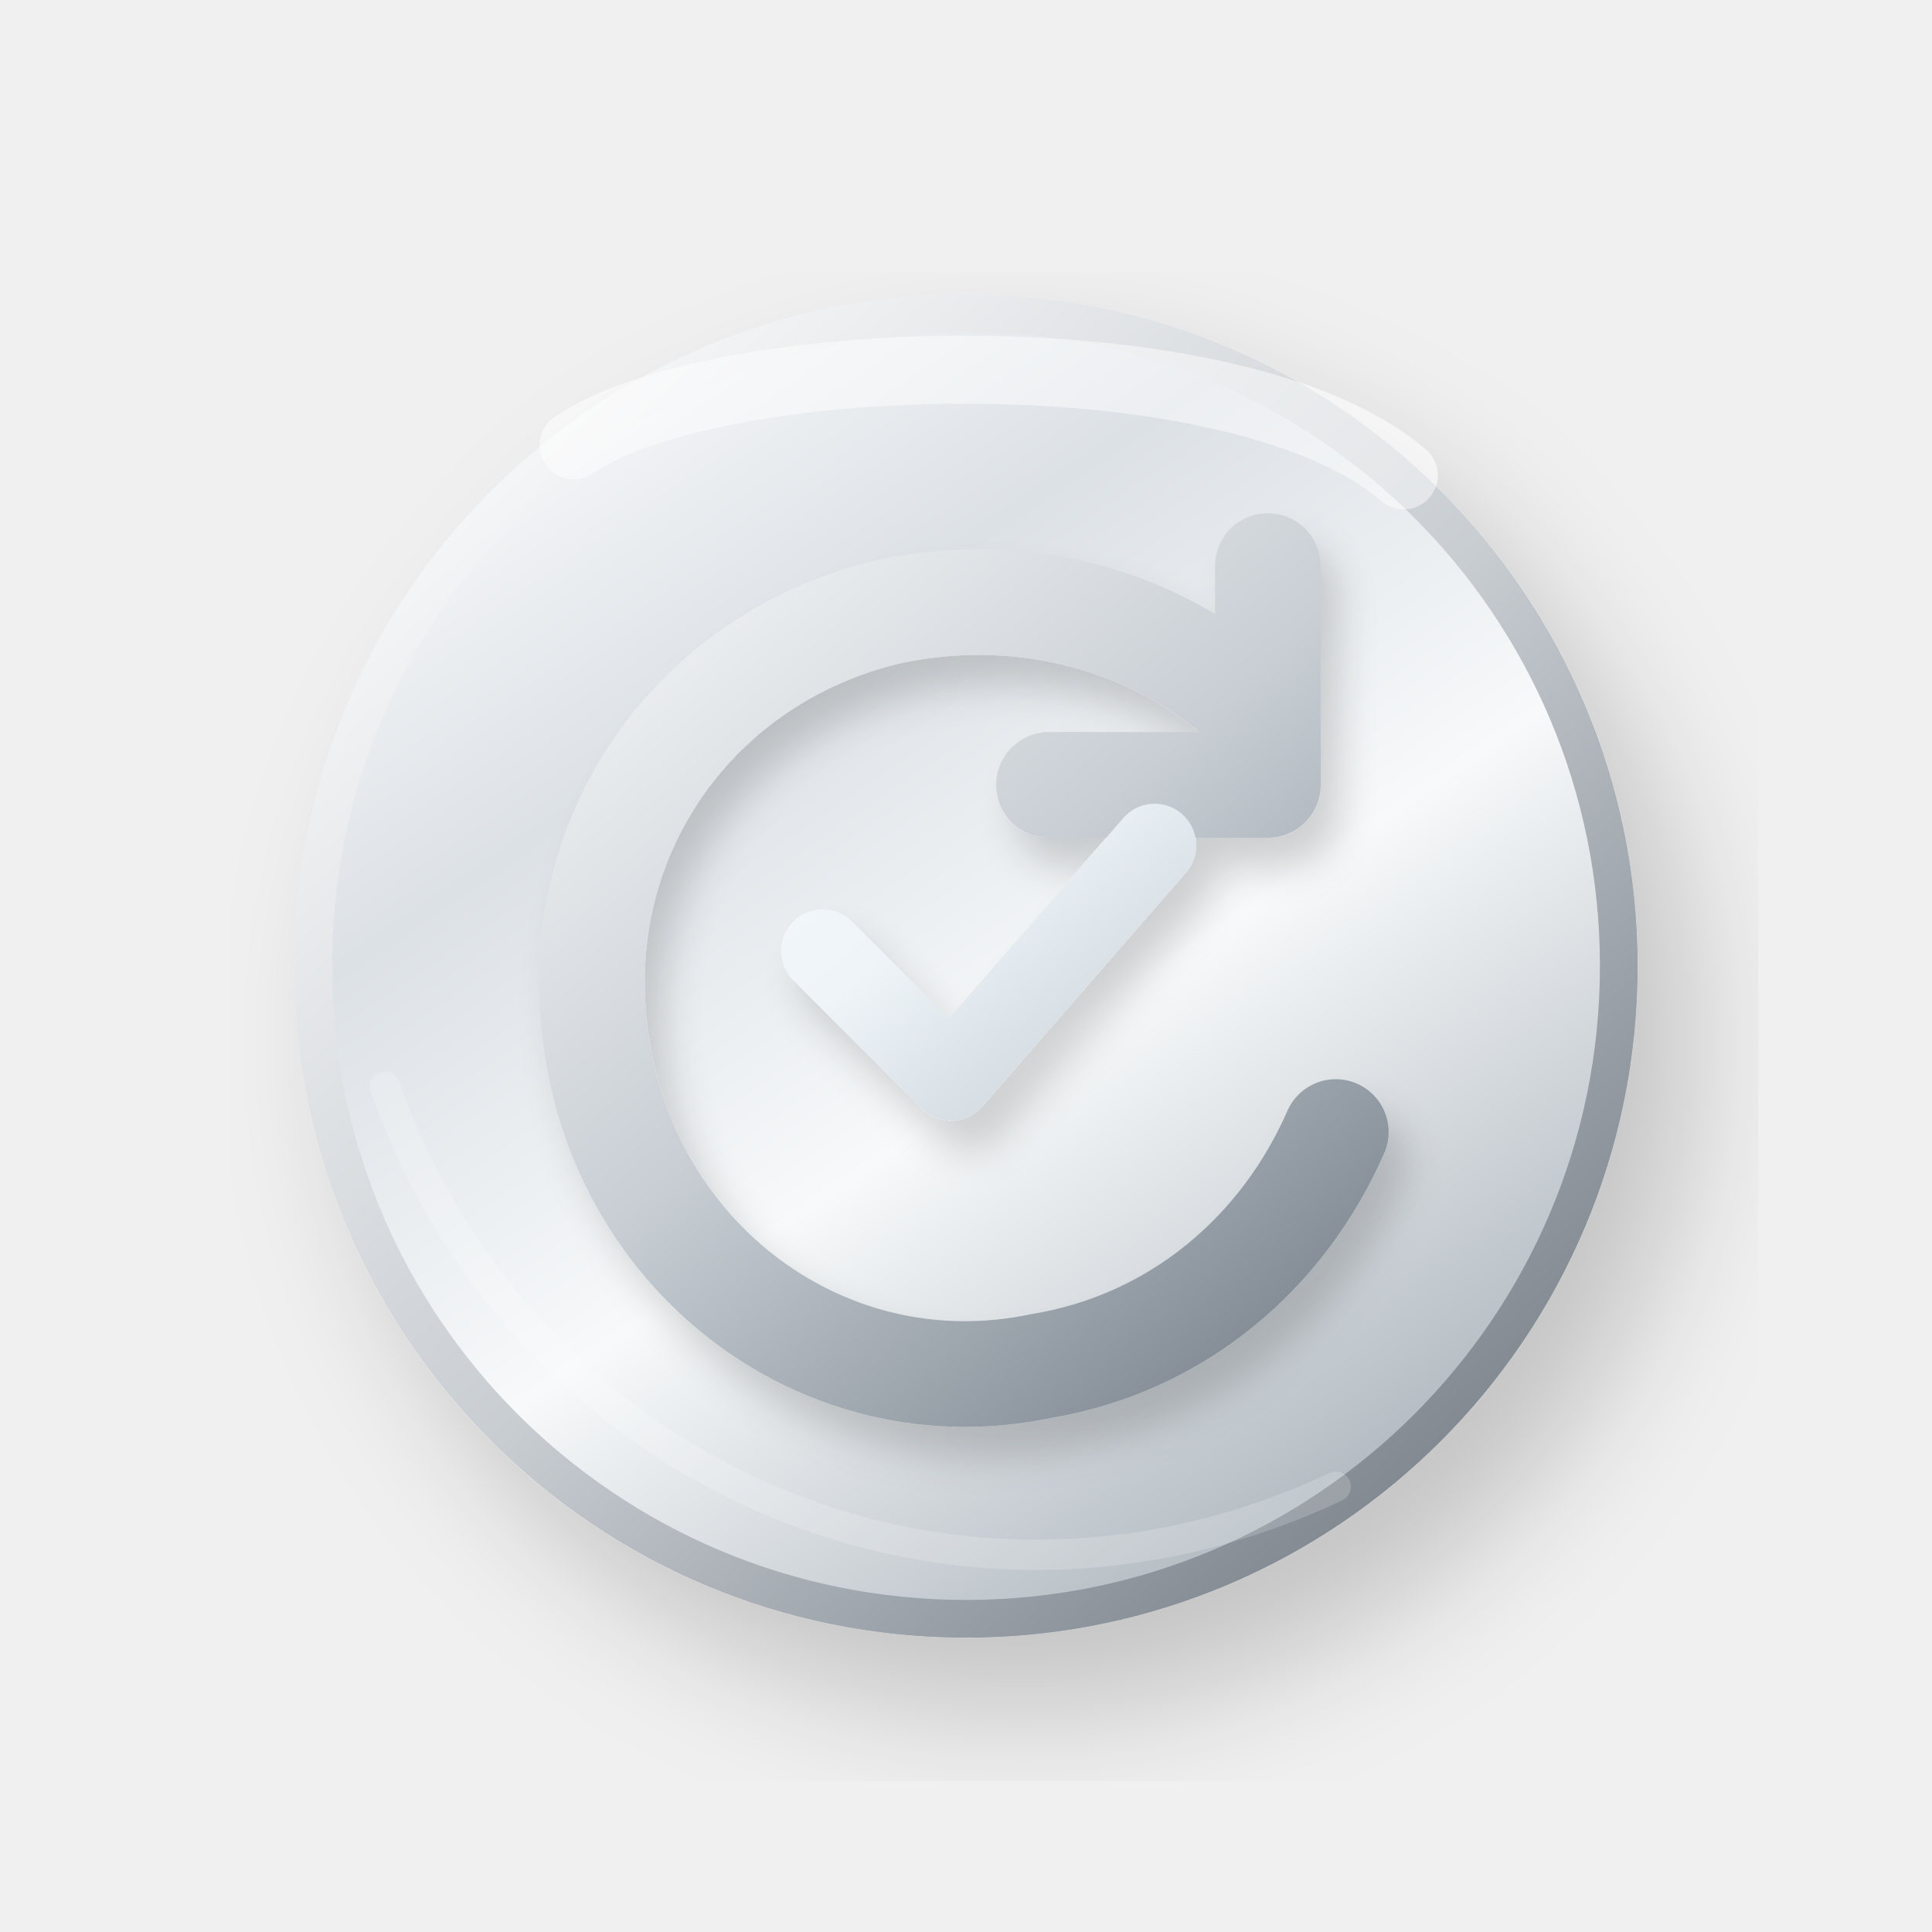
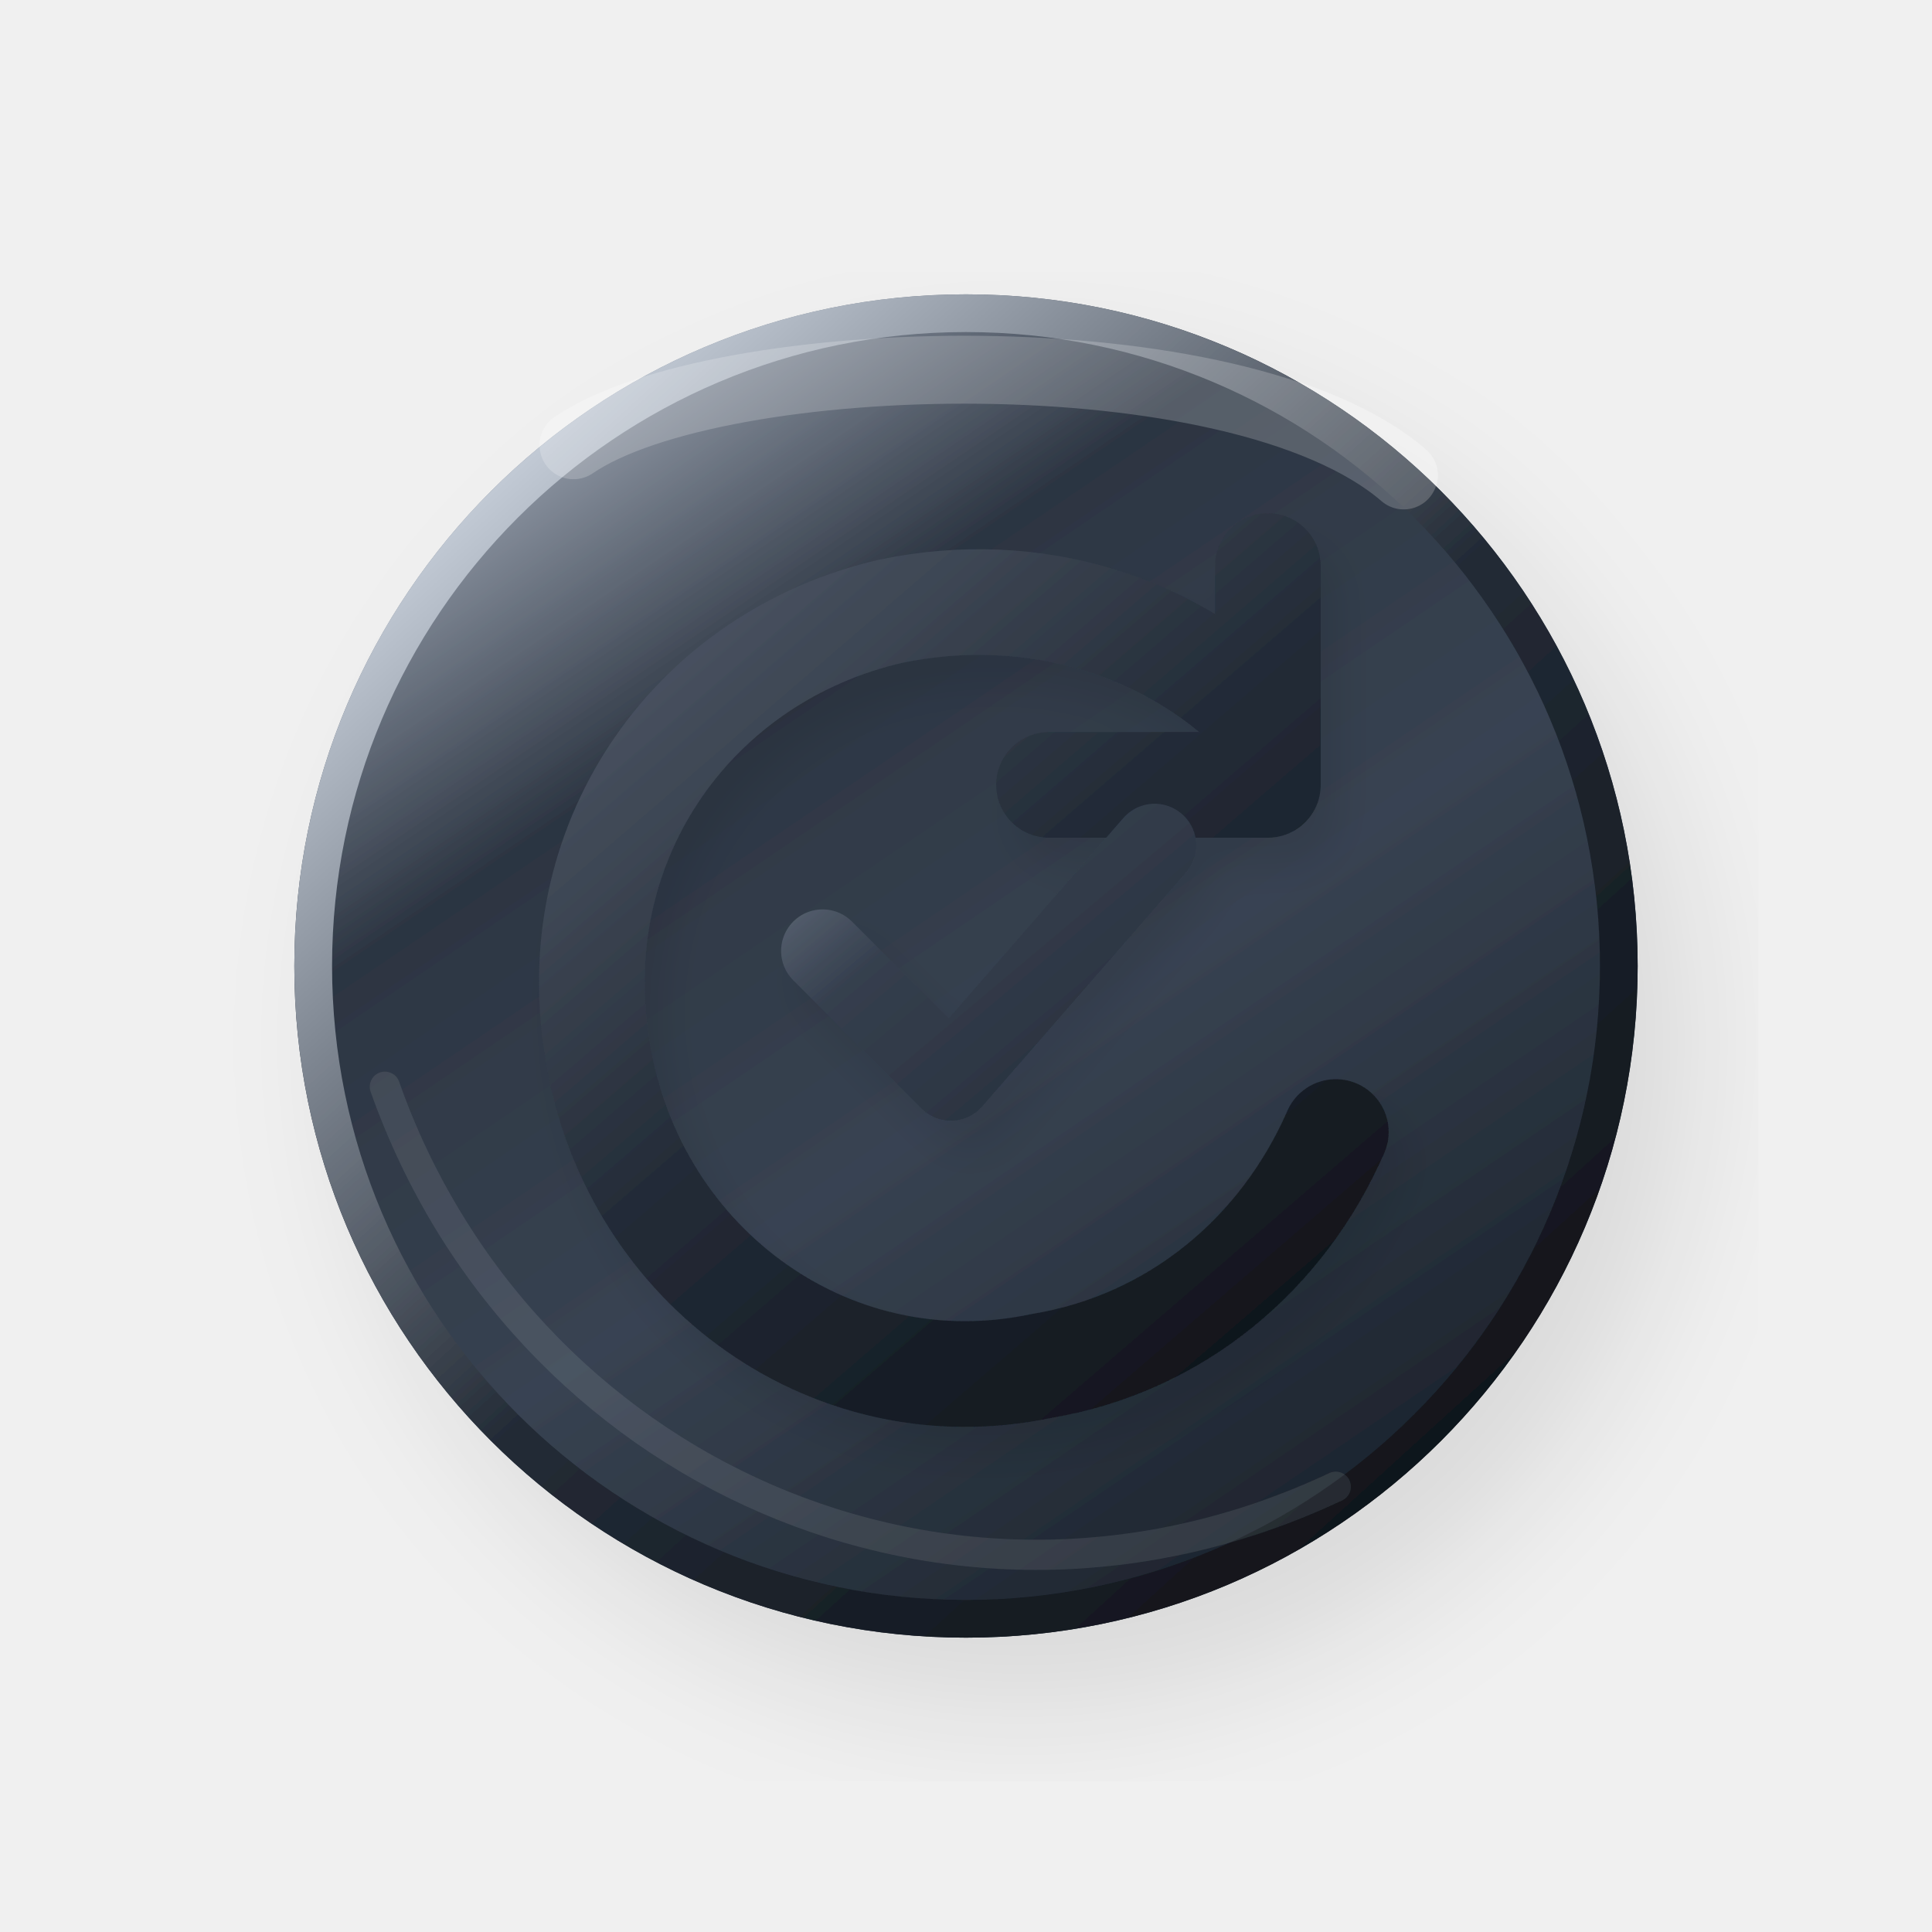
<svg xmlns="http://www.w3.org/2000/svg" width="512" height="512" viewBox="0 0 512 512" fill="none">
  <defs>
    <linearGradient id="metal" x1="138" y1="76" x2="384" y2="438" gradientUnits="userSpaceOnUse">
-       <stop offset="0" stop-color="#fefefe" />
-       <stop offset="0.28" stop-color="#dce1e6" />
-       <stop offset="0.56" stop-color="#f7f9fa" />
-       <stop offset="1" stop-color="#9ba5ae" />
+       <stop offset="0" stop-color="#bcc4d1" />
+       <stop offset="0.28" stop-color="#2c3542" />
+       <stop offset="0.56" stop-color="#384352" />
+       <stop offset="1" stop-color="#141a22" />
    </linearGradient>
    <linearGradient id="rim" x1="104" y1="92" x2="406" y2="424" gradientUnits="userSpaceOnUse">
-       <stop offset="0" stop-color="#ffffff" />
-       <stop offset="0.52" stop-color="#c8cdd2" />
-       <stop offset="1" stop-color="#6f7780" />
+       <stop offset="0" stop-color="#e8f0fb" />
+       <stop offset="0.52" stop-color="#232b36" />
+       <stop offset="1" stop-color="#0c1015" />
    </linearGradient>
    <linearGradient id="line" x1="150" y1="132" x2="360" y2="376" gradientUnits="userSpaceOnUse">
-       <stop offset="0" stop-color="#fbfcfc" />
-       <stop offset="0.48" stop-color="#c8ced4" />
-       <stop offset="1" stop-color="#737d87" />
+       <stop offset="0" stop-color="#5a6473" />
+       <stop offset="0.48" stop-color="#232b37" />
+       <stop offset="1" stop-color="#0c1116" />
    </linearGradient>
    <linearGradient id="accent" x1="156" y1="136" x2="356" y2="374" gradientUnits="userSpaceOnUse">
-       <stop offset="0" stop-color="#ffffff" />
-       <stop offset="0.45" stop-color="#eef4f8" />
-       <stop offset="1" stop-color="#9ba5ae" />
+       <stop offset="0" stop-color="#e8f0fb" />
+       <stop offset="0.45" stop-color="#353f4e" />
+       <stop offset="1" stop-color="#141a22" />
    </linearGradient>
    <radialGradient id="inner" cx="0" cy="0" r="1" gradientUnits="userSpaceOnUse" gradientTransform="translate(212 170) rotate(52) scale(260)">
-       <stop stop-color="#ffffff" stop-opacity="0.9" />
-       <stop offset="0.48" stop-color="#dce1e6" stop-opacity="0.78" />
-       <stop offset="1" stop-color="#9ba5ae" stop-opacity="0.62" />
+       <stop stop-color="#e8f0fb" stop-opacity="0.30" />
+       <stop offset="0.48" stop-color="#2c3542" stop-opacity="0.22" />
+       <stop offset="1" stop-color="#141a22" stop-opacity="0.14" />
    </radialGradient>
    <filter id="shadow" x="46" y="52" width="420" height="420" filterUnits="userSpaceOnUse" color-interpolation-filters="sRGB">
-       <feDropShadow dx="15" dy="20" stdDeviation="17" flood-color="#171717" flood-opacity="0.18" />
+       <feDropShadow dx="15" dy="20" stdDeviation="17" flood-color="#171717" flood-opacity="0.09" />
    </filter>
    <filter id="soft" x="104" y="104" width="304" height="304" filterUnits="userSpaceOnUse" color-interpolation-filters="sRGB">
-       <feDropShadow dx="5" dy="8" stdDeviation="5" flood-color="#171717" flood-opacity="0.16" />
+       <feDropShadow dx="5" dy="8" stdDeviation="5" flood-color="#171717" flood-opacity="0.08" />
    </filter>
  </defs>
  <g filter="url(#shadow)">
    <circle cx="256" cy="256" r="178" fill="url(#metal)" />
    <circle cx="256" cy="256" r="173" fill="none" stroke="url(#rim)" stroke-width="10" />
-     <path d="M152 118C190 92 328 88 372 126" stroke="white" stroke-width="18" stroke-linecap="round" opacity="0.46" />
-     <path d="M102 288C138 390 252 442 354 394" stroke="white" stroke-width="8" stroke-linecap="round" opacity="0.18" />
+     <path d="M152 118C190 92 328 88 372 126" stroke="white" stroke-width="18" stroke-linecap="round" opacity="0.20" />
+     <path d="M102 288C138 390 252 442 354 394" stroke="white" stroke-width="8" stroke-linecap="round" opacity="0.09" />
  </g>
  <g filter="url(#soft)">
    <path d="M336 192C312 166 274 154 236 162C184 174 150 222 158 276C166 334 219 374 276 362C312 356 340 332 354 300" fill="none" stroke="url(#line)" stroke-width="28" stroke-linecap="round" />
    <path d="M336 150V208H278" fill="none" stroke="url(#line)" stroke-width="28" stroke-linecap="round" stroke-linejoin="round" />
    <path d="M218 252L252 286L306 224" fill="none" stroke="url(#accent)" stroke-width="22" stroke-linecap="round" stroke-linejoin="round" />
  </g>
</svg>
